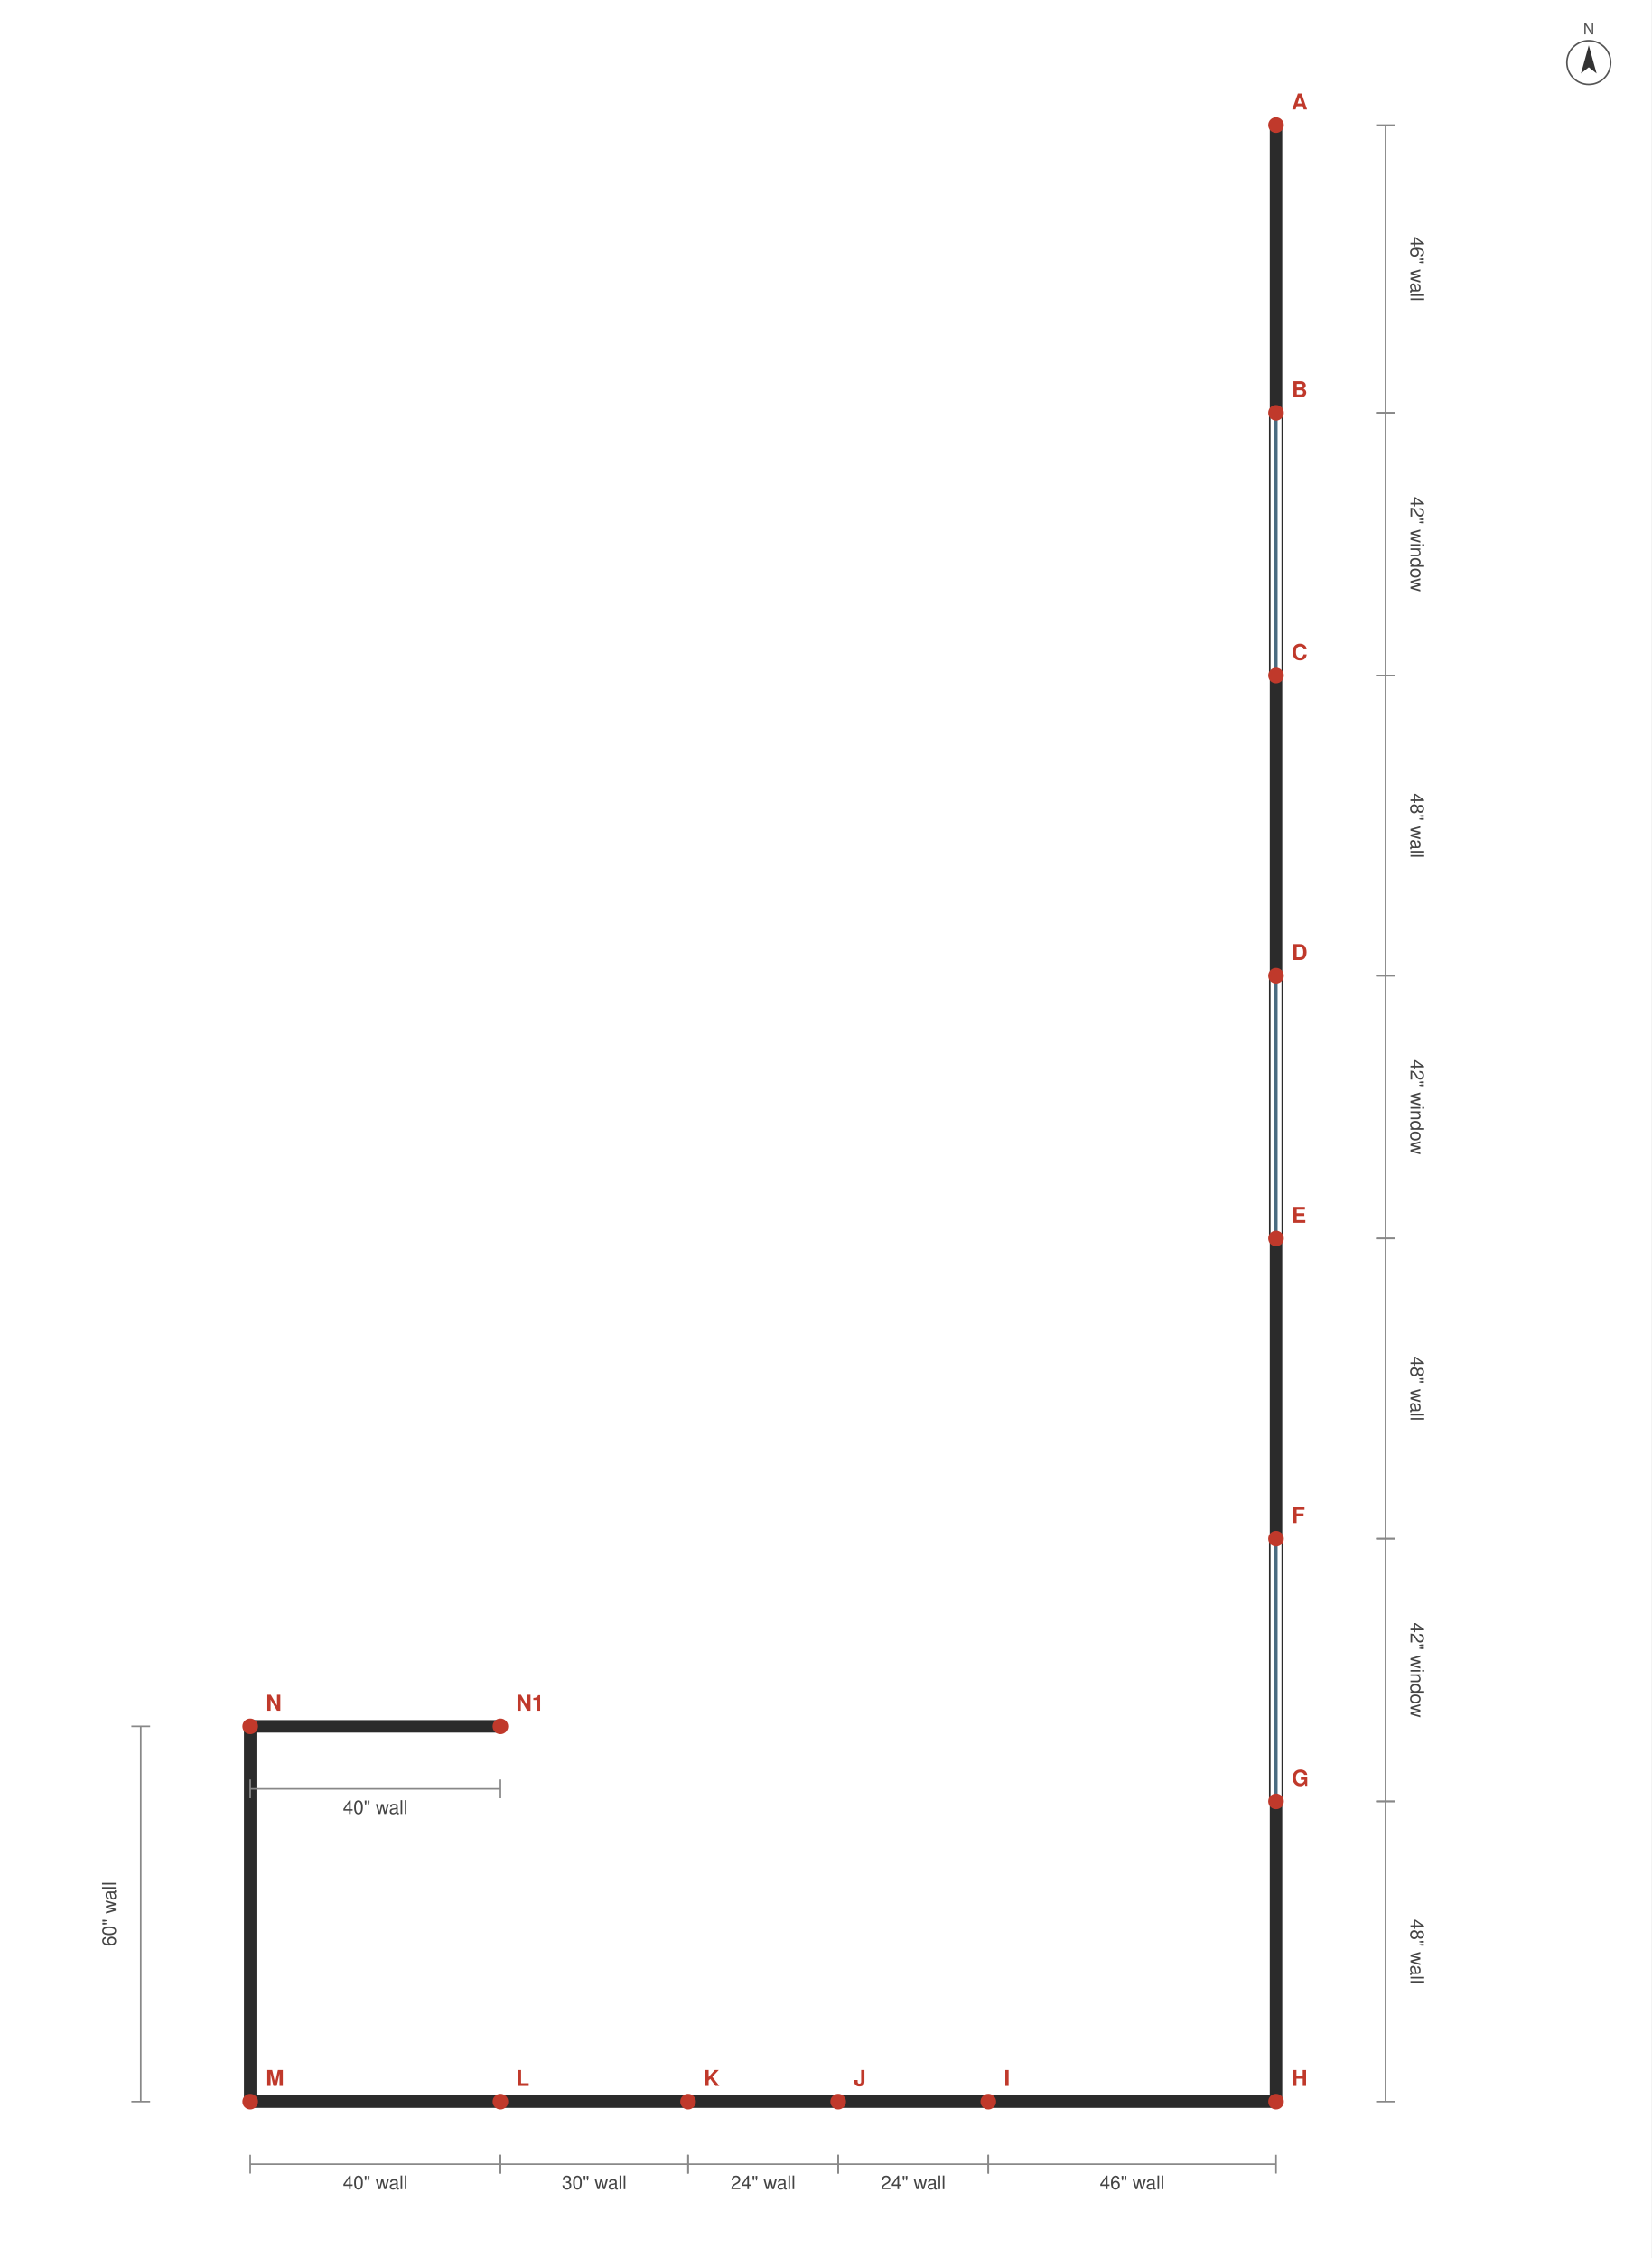
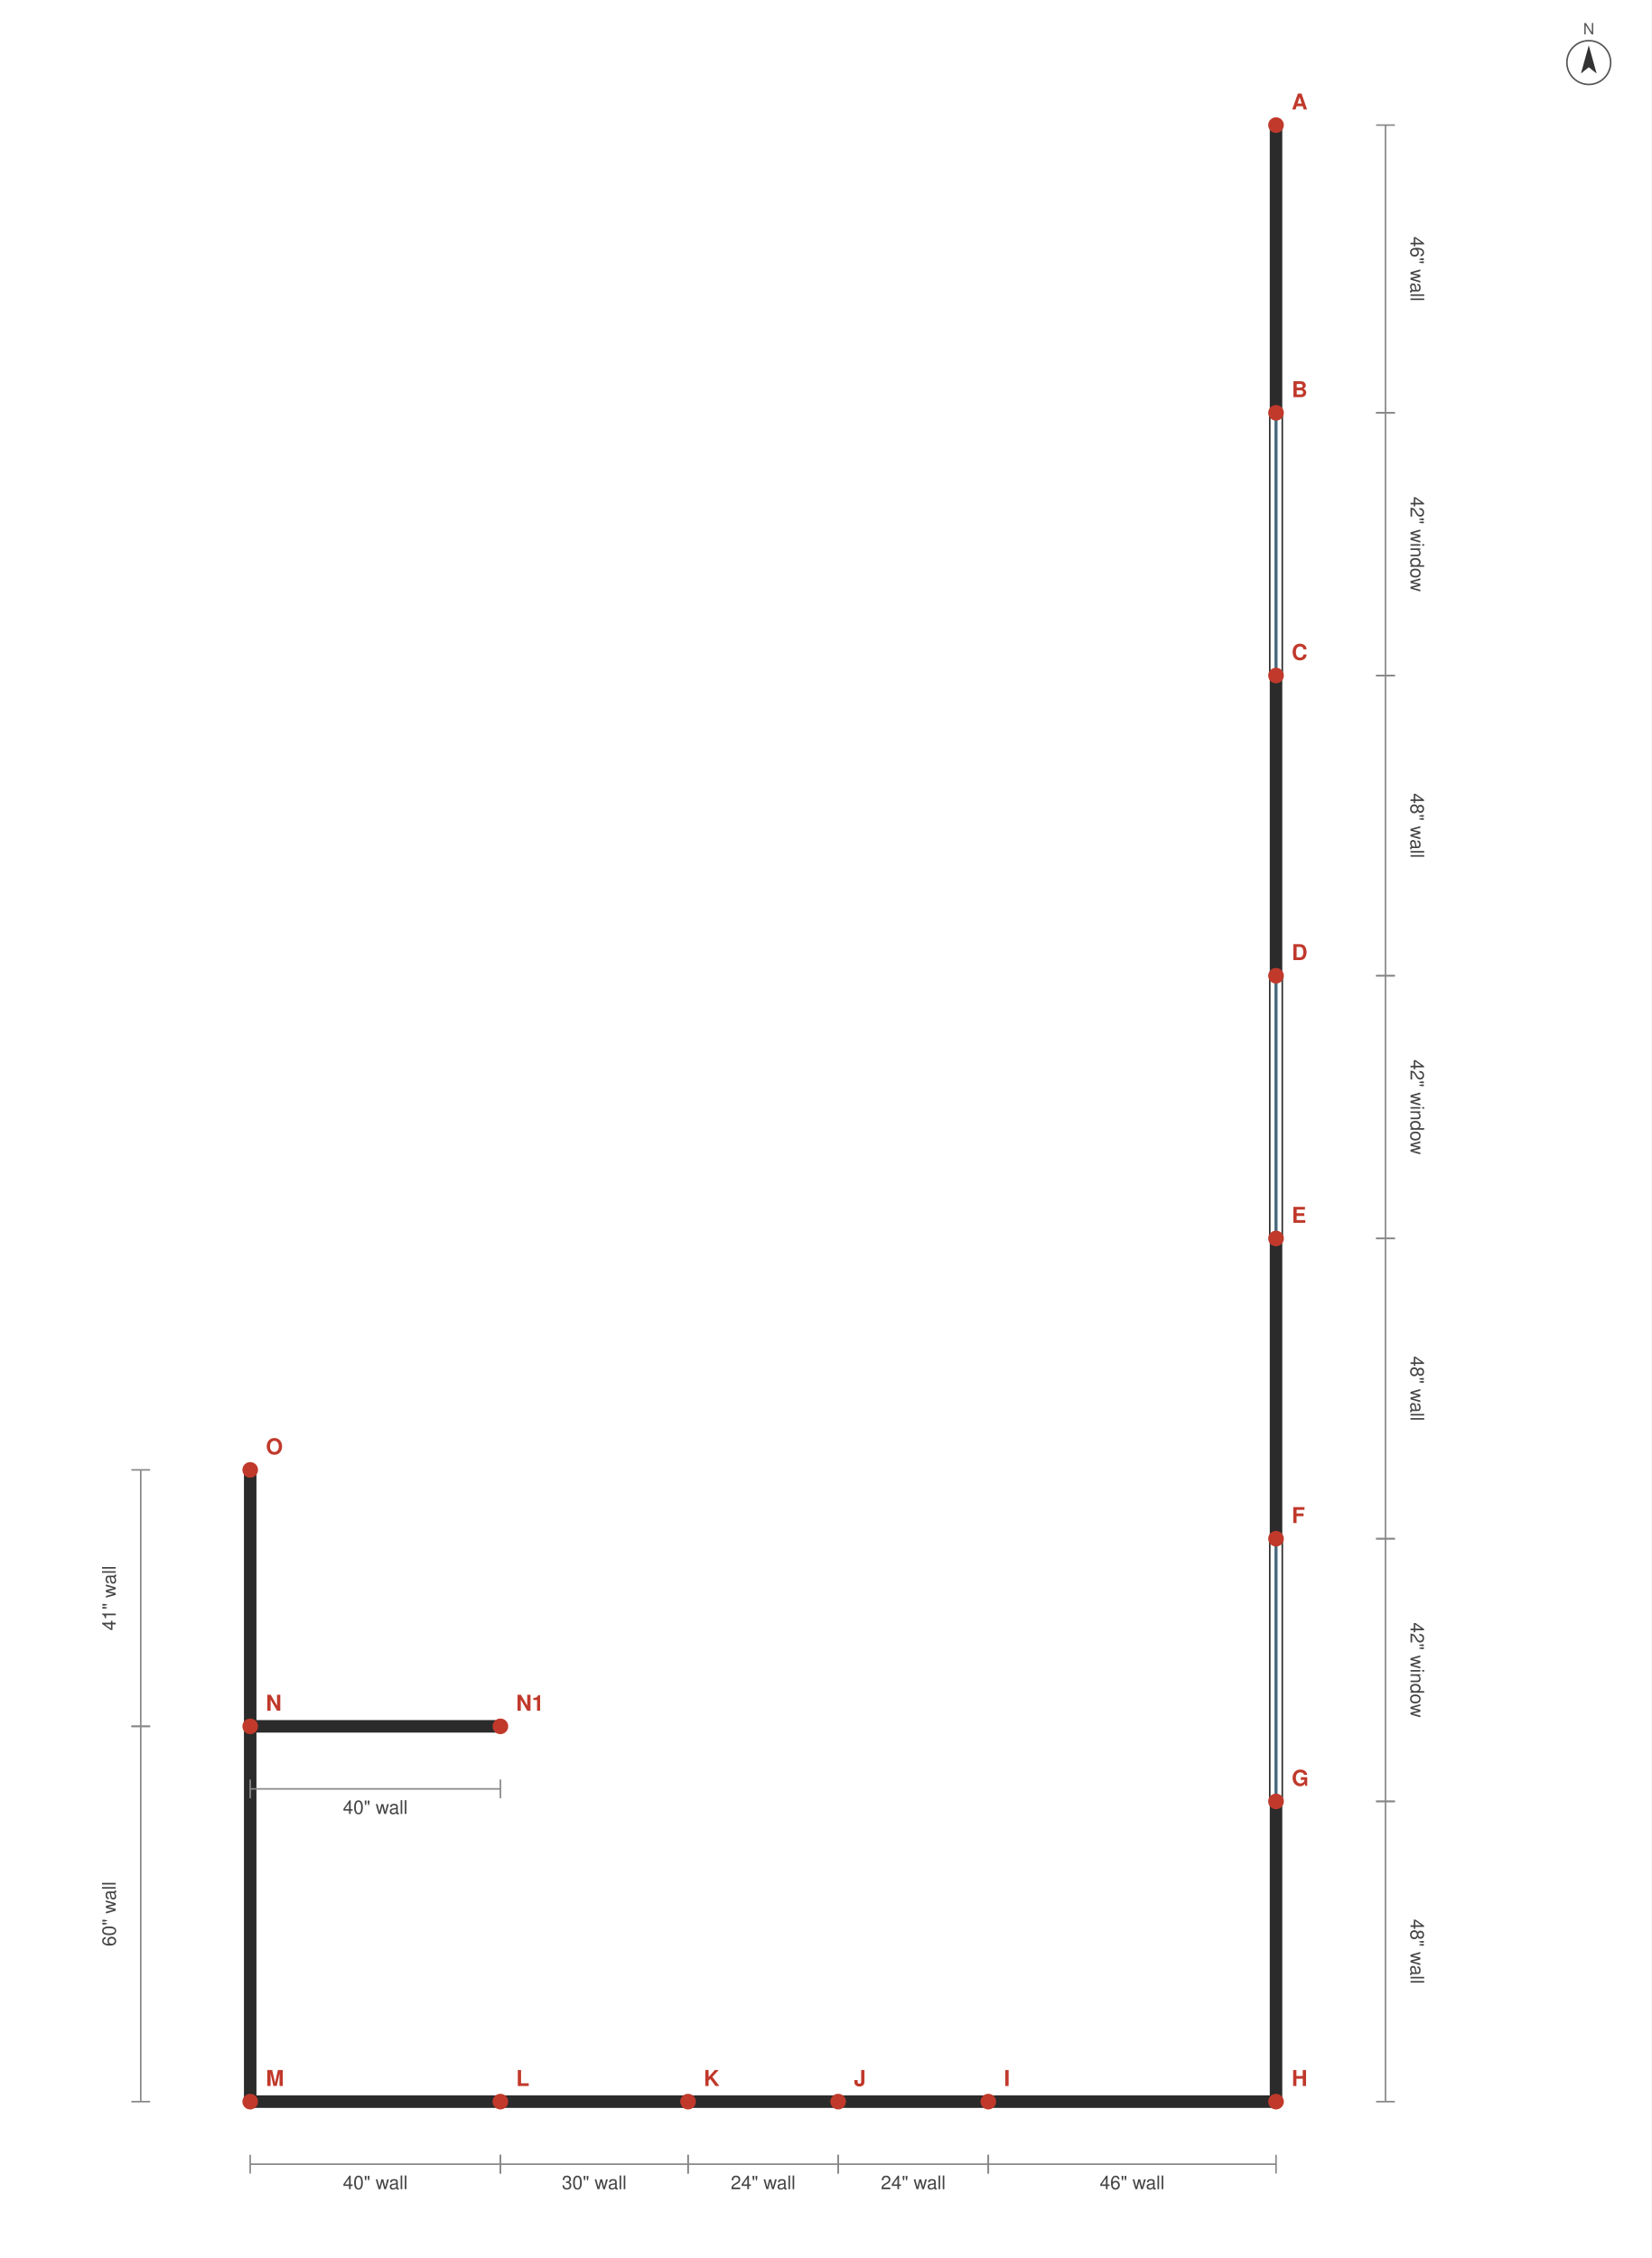
<svg xmlns="http://www.w3.org/2000/svg" viewBox="0 0 1056 1444" width="1056" height="1444" font-family="Helvetica, Arial, sans-serif">
  <rect width="1056" height="1444" fill="#ffffff" />
  <g id="north" transform="translate(1016,40)">
    <circle r="14" fill="none" stroke="#555" />
    <path d="M 0 -11 L 5 7 L 0 3 L -5 7 Z" fill="#333" />
    <text y="-18" font-size="10" fill="#555" text-anchor="middle">N</text>
  </g>
  <line id="wall-AB" x1="816" y1="80" x2="816" y2="264" stroke="#2b2b2b" stroke-width="8" />
  <g stroke="#888">
    <line x1="886" y1="80" x2="886" y2="264" />
    <line x1="880" y1="80" x2="892" y2="80" />
    <line x1="880" y1="264" x2="892" y2="264" />
  </g>
  <text x="902" y="172.0" font-size="12" fill="#444" text-anchor="middle" transform="rotate(90 902 172.0)">46" wall</text>
  <g id="window-BC">
    <rect x="812" y="264" width="8" height="168" fill="#fff" stroke="#2b2b2b" />
    <line x1="816" y1="264" x2="816" y2="432" stroke="#4a6b80" stroke-width="2" />
  </g>
  <g stroke="#888">
    <line x1="886" y1="264" x2="886" y2="432" />
    <line x1="880" y1="264" x2="892" y2="264" />
    <line x1="880" y1="432" x2="892" y2="432" />
  </g>
  <text x="902" y="348.0" font-size="12" fill="#444" text-anchor="middle" transform="rotate(90 902 348.0)">42" window</text>
  <line id="wall-CD" x1="816" y1="432" x2="816" y2="624" stroke="#2b2b2b" stroke-width="8" />
  <g stroke="#888">
    <line x1="886" y1="432" x2="886" y2="624" />
    <line x1="880" y1="432" x2="892" y2="432" />
    <line x1="880" y1="624" x2="892" y2="624" />
  </g>
  <text x="902" y="528.0" font-size="12" fill="#444" text-anchor="middle" transform="rotate(90 902 528.0)">48" wall</text>
  <g id="window-DE">
    <rect x="812" y="624" width="8" height="168" fill="#fff" stroke="#2b2b2b" />
    <line x1="816" y1="624" x2="816" y2="792" stroke="#4a6b80" stroke-width="2" />
  </g>
  <g stroke="#888">
    <line x1="886" y1="624" x2="886" y2="792" />
    <line x1="880" y1="624" x2="892" y2="624" />
    <line x1="880" y1="792" x2="892" y2="792" />
  </g>
  <text x="902" y="708.0" font-size="12" fill="#444" text-anchor="middle" transform="rotate(90 902 708.0)">42" window</text>
  <line id="wall-EF" x1="816" y1="792" x2="816" y2="984" stroke="#2b2b2b" stroke-width="8" />
  <g stroke="#888">
    <line x1="886" y1="792" x2="886" y2="984" />
    <line x1="880" y1="792" x2="892" y2="792" />
    <line x1="880" y1="984" x2="892" y2="984" />
  </g>
  <text x="902" y="888.0" font-size="12" fill="#444" text-anchor="middle" transform="rotate(90 902 888.0)">48" wall</text>
  <g id="window-FG">
    <rect x="812" y="984" width="8" height="168" fill="#fff" stroke="#2b2b2b" />
    <line x1="816" y1="984" x2="816" y2="1152" stroke="#4a6b80" stroke-width="2" />
  </g>
  <g stroke="#888">
    <line x1="886" y1="984" x2="886" y2="1152" />
    <line x1="880" y1="984" x2="892" y2="984" />
    <line x1="880" y1="1152" x2="892" y2="1152" />
  </g>
  <text x="902" y="1068.0" font-size="12" fill="#444" text-anchor="middle" transform="rotate(90 902 1068.0)">42" window</text>
  <line id="wall-GH" x1="816" y1="1152" x2="816" y2="1344" stroke="#2b2b2b" stroke-width="8" />
  <g stroke="#888">
    <line x1="886" y1="1152" x2="886" y2="1344" />
    <line x1="880" y1="1152" x2="892" y2="1152" />
    <line x1="880" y1="1344" x2="892" y2="1344" />
  </g>
  <text x="902" y="1248.0" font-size="12" fill="#444" text-anchor="middle" transform="rotate(90 902 1248.0)">48" wall</text>
  <line id="wall-HI" x1="816" y1="1344" x2="632" y2="1344" stroke="#2b2b2b" stroke-width="8" />
  <g stroke="#888">
    <line x1="816" y1="1384" x2="632" y2="1384" />
    <line x1="816" y1="1378" x2="816" y2="1390" />
    <line x1="632" y1="1378" x2="632" y2="1390" />
  </g>
  <text x="724.0" y="1400" font-size="12" fill="#444" text-anchor="middle">46" wall</text>
  <line id="wall-IJ" x1="632" y1="1344" x2="536" y2="1344" stroke="#2b2b2b" stroke-width="8" />
  <g stroke="#888">
    <line x1="632" y1="1384" x2="536" y2="1384" />
    <line x1="632" y1="1378" x2="632" y2="1390" />
    <line x1="536" y1="1378" x2="536" y2="1390" />
  </g>
  <text x="584.0" y="1400" font-size="12" fill="#444" text-anchor="middle">24" wall</text>
  <line id="wall-JK" x1="536" y1="1344" x2="440" y2="1344" stroke="#2b2b2b" stroke-width="8" />
  <g stroke="#888">
    <line x1="536" y1="1384" x2="440" y2="1384" />
    <line x1="536" y1="1378" x2="536" y2="1390" />
    <line x1="440" y1="1378" x2="440" y2="1390" />
  </g>
  <text x="488.0" y="1400" font-size="12" fill="#444" text-anchor="middle">24" wall</text>
  <line id="wall-KL" x1="440" y1="1344" x2="320" y2="1344" stroke="#2b2b2b" stroke-width="8" />
  <g stroke="#888">
    <line x1="440" y1="1384" x2="320" y2="1384" />
    <line x1="440" y1="1378" x2="440" y2="1390" />
    <line x1="320" y1="1378" x2="320" y2="1390" />
  </g>
  <text x="380.0" y="1400" font-size="12" fill="#444" text-anchor="middle">30" wall</text>
  <line id="wall-LM" x1="320" y1="1344" x2="160" y2="1344" stroke="#2b2b2b" stroke-width="8" />
  <g stroke="#888">
    <line x1="320" y1="1384" x2="160" y2="1384" />
    <line x1="320" y1="1378" x2="320" y2="1390" />
    <line x1="160" y1="1378" x2="160" y2="1390" />
  </g>
  <text x="240.0" y="1400" font-size="12" fill="#444" text-anchor="middle">40" wall</text>
  <line id="wall-MN" x1="160" y1="1344" x2="160" y2="1104" stroke="#2b2b2b" stroke-width="8" />
  <g stroke="#888">
    <line x1="90" y1="1344" x2="90" y2="1104" />
    <line x1="84" y1="1344" x2="96" y2="1344" />
    <line x1="84" y1="1104" x2="96" y2="1104" />
  </g>
  <text x="74" y="1224.0" font-size="12" fill="#444" text-anchor="middle" transform="rotate(-90 74 1224.0)">60" wall</text>
  <line id="wall-NN1" x1="160" y1="1104" x2="320" y2="1104" stroke="#2b2b2b" stroke-width="8" />
  <g stroke="#888">
    <line x1="160" y1="1144" x2="320" y2="1144" />
    <line x1="160" y1="1138" x2="160" y2="1150" />
    <line x1="320" y1="1138" x2="320" y2="1150" />
  </g>
  <text x="240.0" y="1160" font-size="12" fill="#444" text-anchor="middle">40" wall</text>
+   <line id="wall-NO" x1="160" y1="1104" x2="160" y2="940" stroke="#2b2b2b" stroke-width="8" />
+   <g stroke="#888">
+     <line x1="90" y1="1104" x2="90" y2="940" />
+     <line x1="84" y1="1104" x2="96" y2="1104" />
+     <line x1="84" y1="940" x2="96" y2="940" />
+   </g>
+   <text x="74" y="1022.0" font-size="12" fill="#444" text-anchor="middle" transform="rotate(-90 74 1022.0)">41" wall</text>
  <g font-size="14" font-weight="700" fill="#c0392b">
    <circle cx="816" cy="80" r="5" />
    <text x="826" y="70">A</text>
    <circle cx="816" cy="264" r="5" />
    <text x="826" y="254">B</text>
    <circle cx="816" cy="432" r="5" />
    <text x="826" y="422">C</text>
    <circle cx="816" cy="624" r="5" />
    <text x="826" y="614">D</text>
    <circle cx="816" cy="792" r="5" />
    <text x="826" y="782">E</text>
    <circle cx="816" cy="984" r="5" />
    <text x="826" y="974">F</text>
    <circle cx="816" cy="1152" r="5" />
    <text x="826" y="1142">G</text>
    <circle cx="816" cy="1344" r="5" />
    <text x="826" y="1334">H</text>
    <circle cx="632" cy="1344" r="5" />
    <text x="642" y="1334">I</text>
    <circle cx="536" cy="1344" r="5" />
    <text x="546" y="1334">J</text>
    <circle cx="440" cy="1344" r="5" />
    <text x="450" y="1334">K</text>
    <circle cx="320" cy="1344" r="5" />
    <text x="330" y="1334">L</text>
    <circle cx="160" cy="1344" r="5" />
    <text x="170" y="1334">M</text>
    <circle cx="160" cy="1104" r="5" />
    <text x="170" y="1094">N</text>
    <circle cx="320" cy="1104" r="5" />
    <text x="330" y="1094">N1</text>
+     <circle cx="160" cy="940" r="5" />
+     <text x="170" y="930">O</text>
  </g>
</svg>
